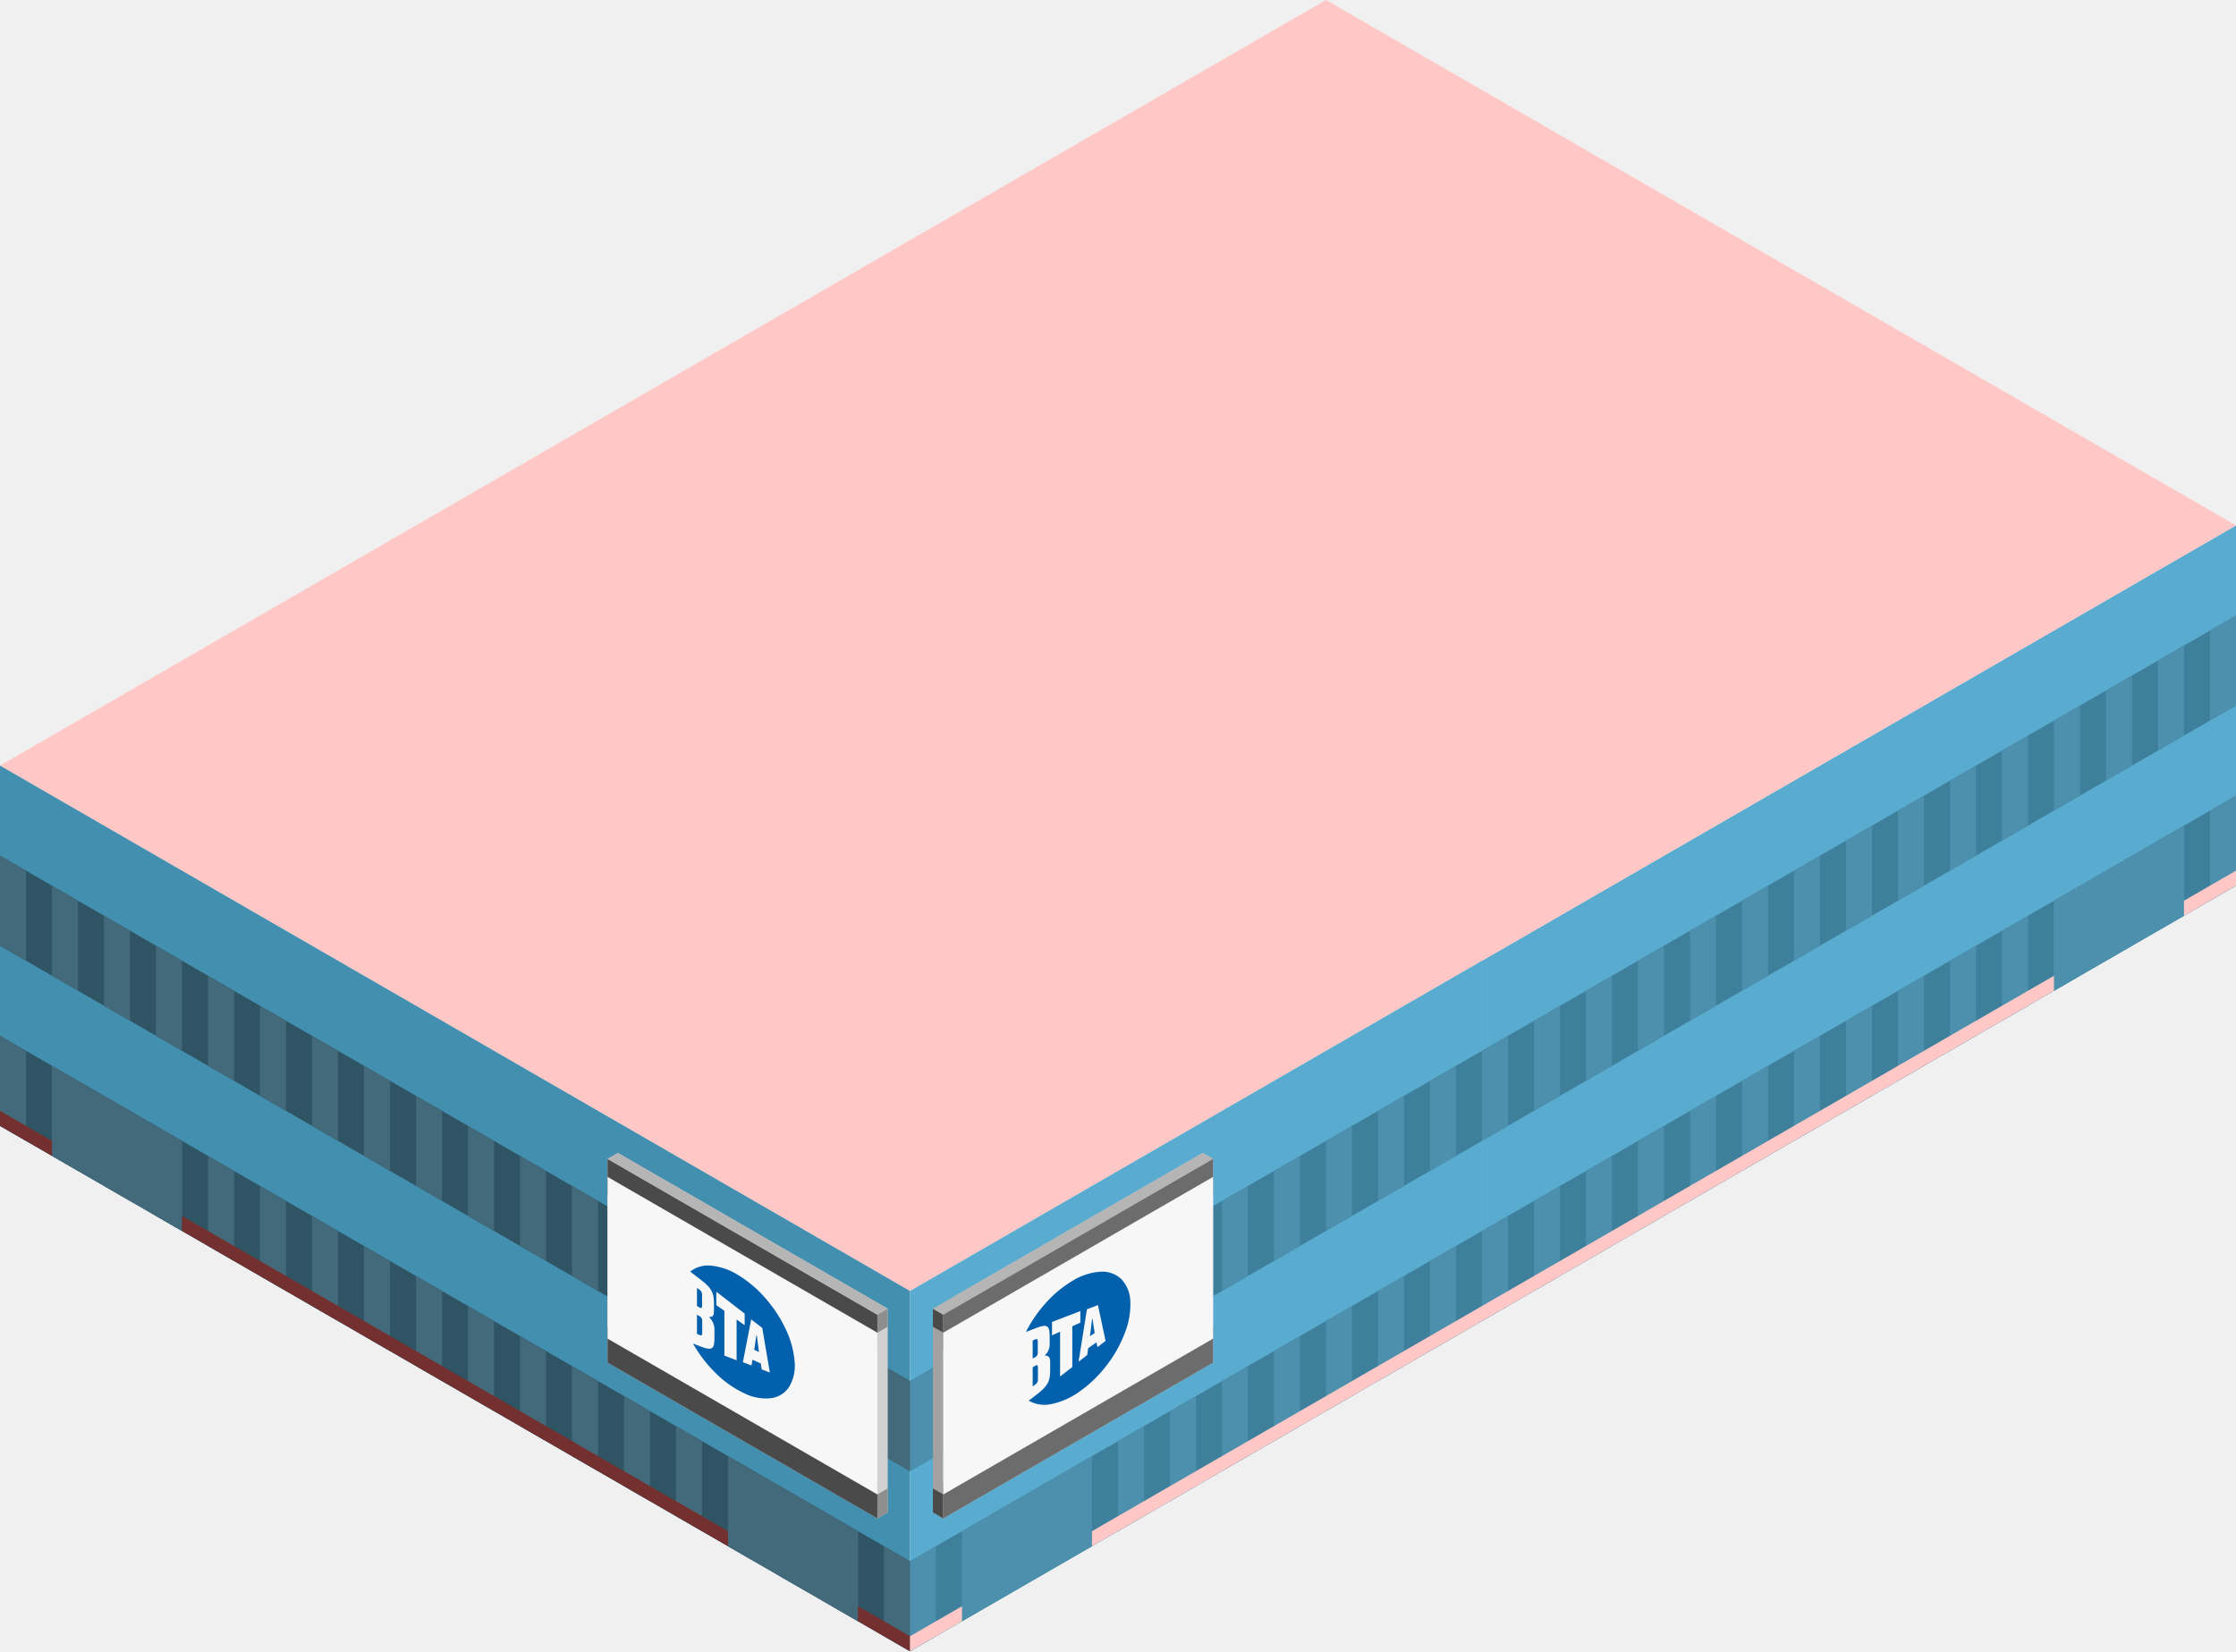
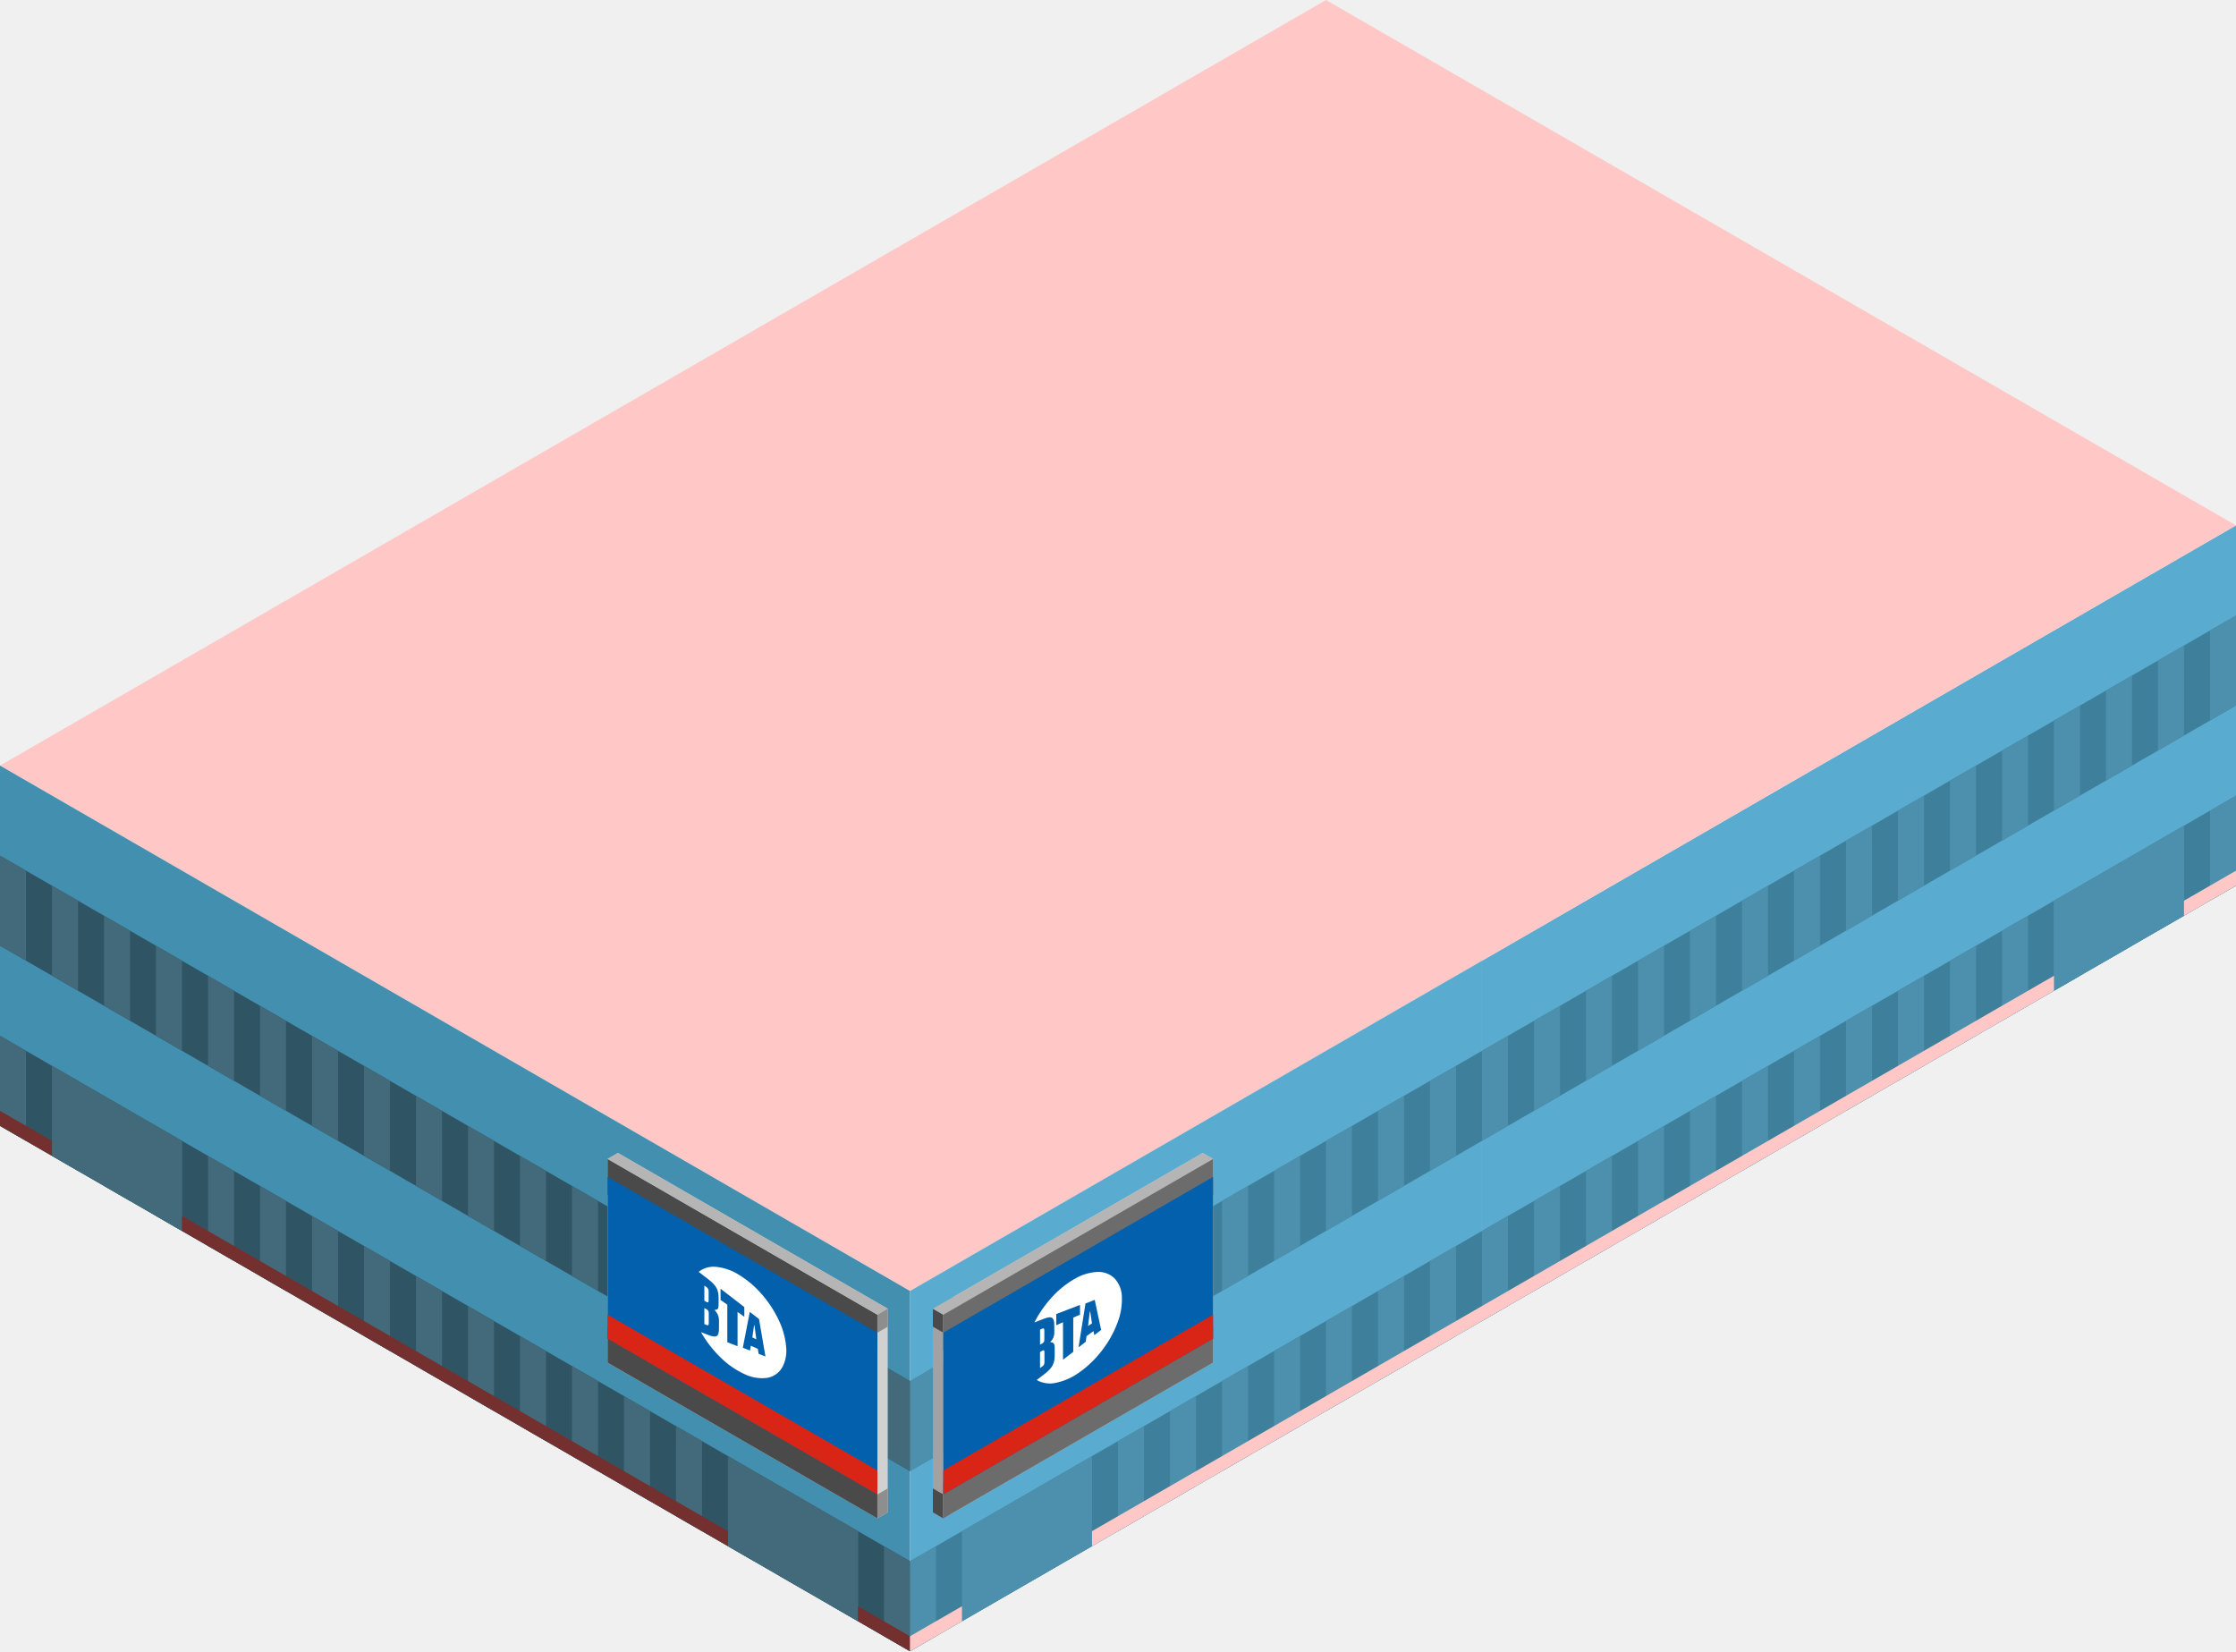
<svg xmlns="http://www.w3.org/2000/svg" id="Layer_1" data-name="Layer 1" viewBox="0 0 430 317.543">
  <defs>
    <style>
      .curtain-R-prim-light {
        fill: #59acd0;
      }

      .top-light {
        fill: #ffc8c6;
      }

      .curtain-L-prim-light {
        fill: #438fb0;
      }

      .curtain-L-prim-dark {
        fill: #2f5565;
      }

      .curtain-R-prim-dark {
        fill: #3e809c;
      }

      .curtain-L-prim-dark-light {
        fill: #426a7a;
      }

      .curtain-R-prim-dark-light {
        fill: #4d90ad;
      }

      .exterior-L-prim {
        fill: #73302e;
      }

      .cls-1 {
        fill: #a2a2a2;
      }

      .cls-2 {
        fill: #4a4a4a;
      }

      .cls-3 {
        fill: #d1d1d1;
      }

      .cls-4 {
        fill: #b5b5b5;
      }

      .cls-5 {
        fill: #6c6c6c;
      }

      .cls-6 {
-         fill: #f7f7f7;
+         fill: #0260ac;
      }

      .cls-7 {
-         fill: #0260ac;
+         fill: #fff;
      }

      .cls-8 {
+         fill: #d92516;
+       }
+ 
+       .cls-9 {
        fill: #8e8e8e;
      }
    </style>
  </defs>
  <g id="root">
    <g>
      <path id="Path" class="curtain-R-prim-light" d="M285,184.752l145-83.716v69.282L285,254.034Z" />
      <path id="anchor_0_248.261_430" class="top-light" d="M0,147.224,255,0,430,101.036,175,248.261Z" />
      <path id="Path-2" data-name="Path" class="curtain-L-prim-light" d="M0,216.506,175,317.543V248.261L0,147.224Z" />
      <path id="Path-3" data-name="Path" class="curtain-R-prim-light" d="M175,248.261l110-63.509v69.282L175,317.543Z" />
      <path id="Path-4" data-name="Path" class="curtain-L-prim-dark" d="M175,265.581,0,164.545v17.32L175,282.902Z" />
      <path id="Path-5" data-name="Path" class="curtain-L-prim-dark" d="M175,300.222,0,199.186v17.32L175,317.543Z" />
      <path id="Path-6" data-name="Path" class="curtain-R-prim-dark" d="M175,265.581,430,118.357v17.32L175,282.902Z" />
      <path id="Path-7" data-name="Path" class="curtain-R-prim-dark" d="M175,300.222,430,152.998v17.321L175,317.543Z" />
      <path id="Path-8" data-name="Path" class="curtain-L-prim-dark-light" d="M0,164.545l5,2.887v17.32l-5-2.887Z" />
      <path id="Path-9" data-name="Path" class="curtain-R-prim-dark-light" d="M280,204.96l-5,2.887v17.32l5-2.887Z" />
      <path id="Path-10" data-name="Path" class="curtain-L-prim-dark-light" d="M0,199.186l5,2.887v17.32l-5-2.887Z" />
      <path id="Path-11" data-name="Path" class="curtain-R-prim-dark-light" d="M280,239.601l-5,2.887v17.321l5-2.887Z" />
      <path id="Path-12" data-name="Path" class="curtain-R-prim-dark-light" d="M390,141.451l-5,2.887v17.321l5-2.887Z" />
      <path id="Path-13" data-name="Path" class="curtain-R-prim-dark-light" d="M390,176.092l-5,2.887v17.32l5-2.887Z" />
      <path id="Path-14" data-name="Path" class="curtain-R-prim-dark-light" d="M420,124.13l-5,2.887v17.32l5-2.887Z" />
      <path id="Path-15" data-name="Path" class="curtain-R-prim-dark-light" d="M420,158.771l-5,2.887v17.321l5-2.887Z" />
      <path id="Path-16" data-name="Path" class="curtain-R-prim-dark-light" d="M430,118.357l-5,2.887v17.32l5-2.887Z" />
      <path id="Path-17" data-name="Path" class="curtain-R-prim-dark-light" d="M430,152.998l-5,2.887v17.321l5-2.887Z" />
      <path id="Path-18" data-name="Path" class="curtain-L-prim-dark-light" d="M80,210.733l5,2.887V230.94l-5-2.887Z" />
      <path id="Path-19" data-name="Path" class="curtain-R-prim-dark-light" d="M200,251.148l-5,2.887v17.321l5-2.887Z" />
      <path id="Path-20" data-name="Path" class="curtain-L-prim-dark-light" d="M80,245.374l5,2.887v17.32l-5-2.887Z" />
      <path id="Path-21" data-name="Path" class="curtain-R-prim-dark-light" d="M310,187.639l-5,2.887v17.32l5-2.887Z" />
      <path id="Path-22" data-name="Path" class="curtain-R-prim-dark-light" d="M310,222.28l-5,2.886v17.321l5-2.887Z" />
      <path id="Path-23" data-name="Path" class="curtain-L-prim-dark-light" d="M40,187.639l5,2.887v17.32l-5-2.887Z" />
      <path id="Path-24" data-name="Path" class="curtain-R-prim-dark-light" d="M240,228.054l-5,2.887v17.321l5-2.887Z" />
      <path id="Path-25" data-name="Path" class="curtain-L-prim-dark-light" d="M40,222.28l5,2.887v17.32l-5-2.887Z" />
      <path id="Path-26" data-name="Path" class="curtain-R-prim-dark-light" d="M240,262.695l-5,2.887v17.321l5-2.887Z" />
      <path id="Path-27" data-name="Path" class="curtain-R-prim-dark-light" d="M350,164.545l-5,2.887v17.32l5-2.887Z" />
      <path id="Path-28" data-name="Path" class="curtain-R-prim-dark-light" d="M350,199.186l-5,2.887v17.32l5-2.887Z" />
      <path id="Path-29" data-name="Path" class="curtain-L-prim-dark-light" d="M120,233.827l5,2.887v17.321l-5-2.887Z" />
      <path id="Path-30" data-name="Path" class="curtain-L-prim-dark-light" d="M120,268.468l5,2.887v17.32l-5-2.887Z" />
      <path id="Path-31" data-name="Path" class="curtain-L-prim-dark-light" d="M20,176.092l5,2.887v17.32l-5-2.887Z" />
      <path id="Path-32" data-name="Path" class="curtain-R-prim-dark-light" d="M260,216.506l-5,2.887v17.32l5-2.887Z" />
      <path id="Path-33" data-name="Path" class="curtain-L-prim-dark-light" d="M20,210.733l5,2.887v17.32l-5-2.887Z" />
      <path id="Path-34" data-name="Path" class="curtain-R-prim-dark-light" d="M260,251.148l-5,2.887v17.321l5-2.887Z" />
      <path id="Path-35" data-name="Path" class="curtain-R-prim-dark-light" d="M370,152.998l-5,2.887v17.321l5-2.887Z" />
      <path id="Path-36" data-name="Path" class="curtain-R-prim-dark-light" d="M370,187.639l-5,2.887v17.32l5-2.887Z" />
      <path id="Path-37" data-name="Path" class="curtain-R-prim-dark-light" d="M400,135.677l-5,2.887v17.32l5-2.887Z" />
      <path id="Path-38" data-name="Path" class="curtain-R-prim-dark-light" d="M400,170.318l-5,2.887v17.321l5-2.887Z" />
      <path id="Path-39" data-name="Path" class="curtain-L-prim-dark-light" d="M100,222.28l5,2.887v17.321l-5-2.887Z" />
      <path id="Path-40" data-name="Path" class="curtain-R-prim-dark-light" d="M180,262.695l-5,2.887v17.32l5-2.887Z" />
      <path id="Path-41" data-name="Path" class="curtain-L-prim-dark-light" d="M100,256.921l5,2.887v17.32l-5-2.887Z" />
      <path id="Path-42" data-name="Path" class="curtain-R-prim-dark-light" d="M180,297.336l-5,2.887v17.32l5-2.887Z" />
      <path id="Path-43" data-name="Path" class="curtain-R-prim-dark-light" d="M290,199.186l-5,2.887v17.32l5-2.887Z" />
      <path id="Path-44" data-name="Path" class="curtain-R-prim-dark-light" d="M290,233.827l-5,2.887v17.321l5-2.887Z" />
      <path id="Path-45" data-name="Path" class="curtain-L-prim-dark-light" d="M60,199.186l5,2.887v17.32l-5-2.887Z" />
      <path id="Path-46" data-name="Path" class="curtain-R-prim-dark-light" d="M220,239.601l-5,2.887v17.321l5-2.887Z" />
      <path id="Path-47" data-name="Path" class="curtain-L-prim-dark-light" d="M60,233.827l5,2.887v17.32l-5-2.887Z" />
      <path id="Path-48" data-name="Path" class="curtain-R-prim-dark-light" d="M220,274.241l-5,2.887v17.321l5-2.887Z" />
      <path id="Path-49" data-name="Path" class="curtain-R-prim-dark-light" d="M330,176.092l-5,2.887v17.32l5-2.887Z" />
      <path id="Path-50" data-name="Path" class="curtain-R-prim-dark-light" d="M330,210.733l-5,2.887V230.94l5-2.887Z" />
      <path id="Path-51" data-name="Path" class="curtain-L-prim-dark-light" d="M140,245.374l5,2.887v17.32l-5-2.887Z" />
      <path id="Path-52" data-name="Path" class="curtain-L-prim-dark-light" d="M140,280.015l5,2.887v17.32l-5-2.887Z" />
      <path id="Path-53" data-name="Path" class="curtain-L-prim-dark-light" d="M160,256.921l5,2.887v17.32l-5-2.887Z" />
      <path id="Path-54" data-name="Path" class="curtain-L-prim-dark-light" d="M160,291.562l5,2.887v17.32l-5-2.887Z" />
      <path id="Path-55" data-name="Path" class="curtain-L-prim-dark-light" d="M10,170.318l5,2.887v17.321l-5-2.887Z" />
      <path id="Path-56" data-name="Path" class="curtain-R-prim-dark-light" d="M270,210.733l-5,2.887V230.94l5-2.887Z" />
      <path id="Path-57" data-name="Path" class="curtain-L-prim-dark-light" d="M10,204.959l5,2.887v17.32L10,222.28Z" />
      <path id="Path-58" data-name="Path" class="curtain-R-prim-dark-light" d="M270,245.374l-5,2.887v17.32l5-2.887Z" />
      <path id="Path-59" data-name="Path" class="curtain-R-prim-dark-light" d="M380,147.224l-5,2.887v17.321l5-2.887Z" />
      <path id="Path-60" data-name="Path" class="curtain-R-prim-dark-light" d="M380,181.865l-5,2.887v17.32l5-2.887Z" />
      <path id="Path-61" data-name="Path" class="curtain-R-prim-dark-light" d="M410,129.904l-5,2.887v17.32l5-2.887Z" />
      <path id="Path-62" data-name="Path" class="curtain-R-prim-dark-light" d="M410,164.545l-5,2.887v17.321l5-2.887Z" />
      <path id="Path-63" data-name="Path" class="curtain-L-prim-dark-light" d="M90,216.506l5,2.887v17.32l-5-2.887Z" />
      <path id="Path-64" data-name="Path" class="curtain-R-prim-dark-light" d="M190,256.921l-5,2.887v17.32l5-2.887Z" />
      <path id="Path-65" data-name="Path" class="curtain-L-prim-dark-light" d="M90,251.148l5,2.887v17.321l-5-2.887Z" />
      <path id="Path-66" data-name="Path" class="curtain-R-prim-dark-light" d="M210,280.015l-25,14.434v17.32l25-14.434Z" />
      <path id="Path-67" data-name="Path" class="curtain-L-prim-dark-light" d="M140,280.015l25,14.434v17.32l-25-14.434Z" />
      <path id="Path-68" data-name="Path" class="curtain-L-prim-dark-light" d="M10,204.959l25,14.434v17.32L10,222.28Z" />
      <path id="Path-69" data-name="Path" class="curtain-R-prim-dark-light" d="M420,158.771l-25,14.434v17.32l25-14.434Z" />
      <path id="Path-70" data-name="Path" class="curtain-R-prim-dark-light" d="M300,193.412l-5,2.887V213.62l5-2.887Z" />
      <path id="Path-71" data-name="Path" class="curtain-R-prim-dark-light" d="M300,228.054l-5,2.887v17.321l5-2.887Z" />
      <path id="Path-72" data-name="Path" class="curtain-L-prim-dark-light" d="M50,193.412l5,2.887V213.62l-5-2.887Z" />
      <path id="Path-73" data-name="Path" class="curtain-R-prim-dark-light" d="M230,233.827l-5,2.887v17.321l5-2.887Z" />
      <path id="Path-74" data-name="Path" class="curtain-L-prim-dark-light" d="M50,228.053l5,2.887v17.32l-5-2.887Z" />
      <path id="Path-75" data-name="Path" class="curtain-R-prim-dark-light" d="M230,268.468l-5,2.887v17.32l5-2.887Z" />
      <path id="Path-76" data-name="Path" class="curtain-R-prim-dark-light" d="M340,170.318l-5,2.887v17.321l5-2.887Z" />
      <path id="Path-77" data-name="Path" class="curtain-R-prim-dark-light" d="M340,204.96l-5,2.887v17.32l5-2.887Z" />
      <path id="Path-78" data-name="Path" class="curtain-L-prim-dark-light" d="M130,239.601l5,2.887v17.321l-5-2.887Z" />
      <path id="Path-79" data-name="Path" class="curtain-L-prim-dark-light" d="M130,274.241l5,2.887v17.321l-5-2.887Z" />
      <path id="Path-80" data-name="Path" class="curtain-L-prim-dark-light" d="M30,181.865l5,2.887v17.321l-5-2.887Z" />
      <path id="Path-81" data-name="Path" class="curtain-R-prim-dark-light" d="M250,222.28l-5,2.887v17.321l5-2.887Z" />
      <path id="Path-82" data-name="Path" class="curtain-L-prim-dark-light" d="M30,216.506l5,2.887v17.32l-5-2.887Z" />
      <path id="Path-83" data-name="Path" class="curtain-R-prim-dark-light" d="M250,256.921l-5,2.887v17.32l5-2.887Z" />
      <path id="Path-84" data-name="Path" class="curtain-R-prim-dark-light" d="M360,158.771l-5,2.887v17.321l5-2.887Z" />
      <path id="Path-85" data-name="Path" class="curtain-R-prim-dark-light" d="M360,193.412l-5,2.887V213.62l5-2.887Z" />
      <path id="Path-86" data-name="Path" class="curtain-L-prim-dark-light" d="M110,228.054l5,2.887v17.321l-5-2.887Z" />
      <path id="Path-87" data-name="Path" class="curtain-L-prim-dark-light" d="M110,262.695l5,2.887v17.321l-5-2.887Z" />
      <path id="Path-88" data-name="Path" class="curtain-L-prim-dark-light" d="M70,204.959l5,2.887v17.32L70,222.28Z" />
      <path id="Path-89" data-name="Path" class="curtain-R-prim-dark-light" d="M210,245.374l-5,2.887v17.32l5-2.887Z" />
      <path id="Path-90" data-name="Path" class="curtain-L-prim-dark-light" d="M70,239.601l5,2.887v17.32l-5-2.887Z" />
      <path id="Path-91" data-name="Path" class="curtain-R-prim-dark-light" d="M320,181.865l-5,2.887v17.321l5-2.887Z" />
      <path id="Path-92" data-name="Path" class="curtain-R-prim-dark-light" d="M320,216.506l-5,2.887v17.32l5-2.887Z" />
      <path id="Path-93" data-name="Path" class="curtain-L-prim-dark-light" d="M150,251.148l5,2.887v17.321l-5-2.887Z" />
      <path id="Path-94" data-name="Path" class="curtain-L-prim-dark-light" d="M150,285.788l5,2.887v17.32l-5-2.887Z" />
      <path id="Path-95" data-name="Path" class="curtain-L-prim-dark-light" d="M170,262.695l5,2.887v17.32l-5-2.887Z" />
      <path id="Path-96" data-name="Path" class="curtain-L-prim-dark-light" d="M170,297.335l5,2.887v17.32l-5-2.887Z" />
      <path id="Path-97" data-name="Path" class="exterior-L-prim" d="M165,308.882l10,5.774v2.887l-10-5.774Z" />
      <path id="Path-98" data-name="Path" class="top-light" d="M185,308.882l-10,5.774v2.887l10-5.774Z" />
      <path id="Path-99" data-name="Path" class="top-light" d="M395,187.639l-185,106.81v2.887l185-106.81Z" />
      <path id="Path-100" data-name="Path" class="top-light" d="M430,167.432l-10,5.774v2.887l10-5.774Z" />
      <path id="Path-101" data-name="Path" class="exterior-L-prim" d="M0,213.62l10,5.774v2.887L0,216.507Z" />
      <path id="Path-102" data-name="Path" class="exterior-L-prim" d="M35,233.827l105,60.622v2.887L35,236.714Z" />
    </g>
    <g>
      <g id="Group">
        <g id="Group-2" data-name="Group">
          <path id="Path-103" data-name="Path" class="cls-1" d="M179.404,251.668l1.996,1.153v39.171l-1.996-1.152Z" />
          <path id="Path-104" data-name="Path" class="cls-2" d="M182.397,286.807l-.998.576-1.996-1.152v4.608l1.996,1.152.998-.576Z" />
          <path id="Path-105" data-name="Path" class="cls-2" d="M182.397,252.244v3.456l-.998.576-1.996-1.153v-3.456l1.996,1.153Z" />
          <path id="Path-106" data-name="Path" class="cls-3" d="M183.395,249.364l-1.996,3.456v39.171l51.883-29.954V222.866l-1.996-1.152Z" />
          <path id="Path-107" data-name="Path" class="cls-4" d="M179.404,251.668l1.996,1.153,51.883-29.955-1.996-1.152Z" />
        </g>
+         <path id="Path-108" data-name="Path" class="cls-5" d="M233.282,255.124l-51.883,29.955v6.912l51.883-29.954Z" />
+         <path id="Path-109" data-name="Path" class="cls-5" d="M233.282,222.866v6.912l-51.883,29.955v-6.912Z" />
+         <path id="Path-110" data-name="Path" class="cls-6" d="M233.282,226.322,181.399,256.277v31.107l51.883-29.955Z" />
        <g id="Group-3" data-name="Group">
-           <path id="Path-108" data-name="Path" class="cls-5" d="M233.282,255.124l-51.883,29.955v6.912l51.883-29.954Z" />
-           <path id="Path-109" data-name="Path" class="cls-5" d="M233.282,222.866v6.912l-51.883,29.955v-6.912Z" />
-           <path id="Path-110" data-name="Path" class="cls-6" d="M233.282,226.322,181.399,256.277v31.107l51.883-29.955Z" />
-           <g id="Group-4" data-name="Group">
-             <path id="Path-111" data-name="Path" class="cls-7" d="M199.601,263.004c0-.512-.131-.599-.578-.332l-.433.259v3.681l.433-.306a1.128,1.128,0,0,0,.578-1.087Z" />
-             <path id="Path-112" data-name="Path" class="cls-7" d="M199.574,260.029v-2.009c0-.512-.131-.619-.578-.421l-.407.182v3.467q.203-.113.407-.223A.948.948,0,0,0,199.574,260.029Z" />
-             <path id="Path-113" data-name="Path" class="cls-7" d="M210.014,253.686c-.171,1.468-.236,1.734-.407,3.267.429-.275.481-.332.91-.608-.171-1.232-.239-1.404-.41-2.702Z" />
-             <path id="Compound_Path" data-name="Compound Path" class="cls-7" d="M206.317,246.262a21.765,21.765,0,0,0-5.083,4.168,25.603,25.603,0,0,0-3.948,5.711l2.288-.879c1.892-.714,2.285-.16,2.285,1.663v1.56a2.746,2.746,0,0,1-.866,2.079v.133c.695-.04.959.364.959,1.185v1.761c0,1.817-.394,2.824-2.352,4.345l-1.776,1.369a6.206,6.206,0,0,0,4.47.627,14.261,14.261,0,0,0,5.462-2.49,24,24,0,0,0,5.107-4.996,24.293,24.293,0,0,0,3.492-6.268,14.817,14.817,0,0,0,1.016-5.994,6.451,6.451,0,0,0-1.71-4.242,5.3,5.3,0,0,0-4.016-1.443,11.6,11.6,0,0,0-5.33,1.711Zm-.104,8.777v7.852q-1.176.906-2.351,1.812v-8.613q-.776.347-1.55.693v-2.57l5.45-2.092v2.226Q206.987,254.692,206.212,255.039Zm4.835,4.023c-.061-.417-.123-.505-.183-.929l-1.603,1.129c-.061.546-.123.765-.184,1.319l-1.655,1.276,1.599-10.069,2.12-.824,1.469,6.893Z" />
+           <path id="Path-111" data-name="Path" class="cls-7" d="M200.855,260.06c0-.429-.111-.501-.484-.278l-.363.217v3.085c.121-.086.242-.172.363-.257a.949.949,0,0,0,.484-.911Z" />
+           <path id="Path-112" data-name="Path" class="cls-7" d="M200.833,257.567v-1.683c0-.429-.11-.52-.484-.353l-.341.152v2.905c.113-.062.227-.125.341-.188A.794.794,0,0,0,200.833,257.567Z" />
+           <path id="Path-113" data-name="Path" class="cls-7" d="M209.58,252.252c-.143,1.23-.198,1.454-.341,2.738.359-.231.402-.279.762-.509-.143-1.033-.2-1.177-.344-2.264Z" />
+           <path id="Compound_Path" data-name="Compound Path" class="cls-7" d="M206.483,246.031a18.223,18.223,0,0,0-4.259,3.493,21.47,21.47,0,0,0-3.309,4.786l1.918-.737c1.585-.598,1.915-.133,1.915,1.394v1.307a2.3,2.3,0,0,1-.727,1.742v.111c.584-.034.804.305.804.994v1.475c-.001,1.523-.331,2.367-1.97,3.641l-1.489,1.147a5.199,5.199,0,0,0,3.745.526,11.95,11.95,0,0,0,4.577-2.087,20.103,20.103,0,0,0,4.28-4.186,20.37,20.37,0,0,0,2.926-5.252,12.415,12.415,0,0,0,.852-5.023,5.403,5.403,0,0,0-1.433-3.554,4.442,4.442,0,0,0-3.365-1.209,9.718,9.718,0,0,0-4.466,1.434Zm-.088,7.355v6.58q-.985.759-1.97,1.518V254.267q-.649.29-1.299.58v-2.154l4.567-1.754v1.865Q207.044,253.096,206.395,253.387Zm4.052,3.371c-.052-.35-.103-.423-.154-.779l-1.343.946c-.051.458-.102.641-.154,1.105l-1.387,1.069,1.339-8.437,1.777-.691,1.232,5.777Z" />
+         </g>
+         <path id="Path-114" data-name="Path" class="cls-8" d="M233.282,252.821l-51.883,29.954v4.609l51.883-29.955Z" />
+       </g>
+       <g id="Group-4" data-name="Group">
+         <g id="Group-5" data-name="Group">
+           <path id="Path-115" data-name="Path" class="cls-3" d="M118.837,221.714l-1.996,1.152v39.172l51.883,29.955L170.72,290.84V251.668Z" />
+           <path id="Path-116" data-name="Path" class="cls-2" d="M168.725,285.079l-51.883-29.954v6.912l51.883,29.955Z" />
+           <path id="Path-117" data-name="Path" class="cls-9" d="M168.725,287.384l1.996-1.152v4.608l-1.996,1.153Z" />
+           <path id="Path-118" data-name="Path" class="cls-2" d="M168.725,252.821v6.912l-51.883-29.955v-6.912Z" />
+           <path id="Path-119" data-name="Path" class="cls-4" d="M118.837,221.714l-1.996,1.152,51.883,29.955,1.996-1.153Z" />
+           <path id="Path-120" data-name="Path" class="cls-6" d="M168.725,256.277l-51.883-29.955v31.107l51.883,29.955Z" />
+           <path id="Path-121" data-name="Path" class="cls-9" d="M168.725,256.277l1.996-1.152v-3.457l-1.996,1.153Z" />
+           <g id="Group-6" data-name="Group">
+             <path id="Path-122" data-name="Path" class="cls-7" d="M136.298,252.572a.801.801,0,0,0-.484-.837l-.363-.202v3.084q.181.081.363.163c.374.167.484.077.484-.352Z" />
+             <path id="Path-123" data-name="Path" class="cls-7" d="M136.275,250.053v-1.683a.949.949,0,0,0-.484-.912l-.341-.241v2.905c.113.069.227.137.341.206C136.165,250.555,136.275,250.481,136.275,250.053Z" />
+             <path id="Path-124" data-name="Path" class="cls-7" d="M145.023,254.839c-.143,1.066-.198,1.225-.341,2.344.359.184.402.187.762.371-.143-1.198-.2-1.408-.344-2.66Z" />
+             <path id="Compound_Path-2" data-name="Compound Path" class="cls-7" d="M141.925,245.041a9.929,9.929,0,0,0-4.259-1.426,4.601,4.601,0,0,0-3.309.966l1.918,1.478c1.585,1.232,1.915,2.078,1.915,3.605v1.307c0,.627-.154.961-.727.904v.112a2.688,2.688,0,0,1,.804,1.921v1.476c-.001,1.522-.331,1.984-1.97,1.366l-1.489-.572a21.584,21.584,0,0,0,3.745,4.851,16.308,16.308,0,0,0,4.577,3.198,7.762,7.762,0,0,0,4.28.756,4.103,4.103,0,0,0,2.926-1.873,6.684,6.684,0,0,0,.852-4.039,14.796,14.796,0,0,0-1.433-5.21,21.34,21.34,0,0,0-3.365-5.095,18.421,18.421,0,0,0-4.466-3.723Zm-.088,7.253v6.58q-.985-.378-1.97-.757V250.9q-.649-.46-1.299-.919v-2.154l4.567,3.521v1.865Q142.487,252.754,141.837,252.294Zm4.052,8.049c-.052-.408-.103-.541-.154-.956l-1.343-.605c-.051.399-.102.522-.154.927l-1.387-.532,1.339-6.89,1.777,1.36,1.232,7.199Z" />
          </g>
-         </g>
-       </g>
-       <g id="Group-5" data-name="Group">
-         <g id="Group-6" data-name="Group">
-           <path id="Path-114" data-name="Path" class="cls-3" d="M118.837,221.714l-1.996,1.152v39.172l51.883,29.955L170.72,290.84V251.668Z" />
-           <path id="Path-115" data-name="Path" class="cls-2" d="M168.725,285.079l-51.883-29.954v6.912l51.883,29.955Z" />
-           <path id="Path-116" data-name="Path" class="cls-8" d="M168.725,287.384l1.996-1.152v4.608l-1.996,1.153Z" />
-           <path id="Path-117" data-name="Path" class="cls-2" d="M168.725,252.821v6.912l-51.883-29.955v-6.912Z" />
-           <path id="Path-118" data-name="Path" class="cls-4" d="M118.837,221.714l-1.996,1.152,51.883,29.955,1.996-1.153Z" />
-           <path id="Path-119" data-name="Path" class="cls-6" d="M168.725,256.277l-51.883-29.955v31.107l51.883,29.955Z" />
-           <path id="Path-120" data-name="Path" class="cls-8" d="M168.725,256.277l1.996-1.152v-3.457l-1.996,1.153Z" />
-           <g id="Group-7" data-name="Group">
-             <path id="Path-121" data-name="Path" class="cls-7" d="M135.043,254.067a.955.955,0,0,0-.578-.999l-.433-.241v3.681l.433.194c.447.199.579.092.578-.42Z" />
-             <path id="Path-122" data-name="Path" class="cls-7" d="M135.017,251.061v-2.008a1.131,1.131,0,0,0-.578-1.088l-.407-.288v3.466l.407.247C134.886,251.659,135.017,251.572,135.017,251.061Z" />
-             <path id="Path-123" data-name="Path" class="cls-7" d="M145.456,256.773c-.171,1.271-.236,1.462-.407,2.797.429.22.48.223.91.443-.171-1.43-.239-1.68-.41-3.175Z" />
-             <path id="Compound_Path-2" data-name="Compound Path" class="cls-7" d="M141.759,245.08a11.834,11.834,0,0,0-5.083-1.701,5.483,5.483,0,0,0-3.948,1.153l2.288,1.764c1.892,1.47,2.285,2.478,2.285,4.301v1.56c0,.747-.184,1.146-.866,1.078v.133a3.212,3.212,0,0,1,.959,2.292v1.761c0,1.817-.394,2.368-2.352,1.629l-1.776-.682a25.759,25.759,0,0,0,4.47,5.789,19.471,19.471,0,0,0,5.462,3.815,9.266,9.266,0,0,0,5.107.902,4.896,4.896,0,0,0,3.492-2.235,7.985,7.985,0,0,0,1.016-4.821,17.665,17.665,0,0,0-1.71-6.216,25.441,25.441,0,0,0-4.016-6.08,21.977,21.977,0,0,0-5.33-4.443Zm-.104,8.656v7.852q-1.176-.452-2.351-.902v-8.613q-.776-.548-1.55-1.097v-2.57l5.45,4.202v2.226Q142.429,254.284,141.654,253.736Zm4.835,9.606c-.061-.487-.123-.646-.184-1.141l-1.603-.722c-.061.476-.123.623-.184,1.106l-1.656-.635,1.599-8.223,2.12,1.624,1.47,8.591Z" />
-           </g>
+           <path id="Path-125" data-name="Path" class="cls-8" d="M168.725,282.776l-51.883-29.955v4.608l51.883,29.955Z" />
        </g>
      </g>
    </g>
  </g>
</svg>
